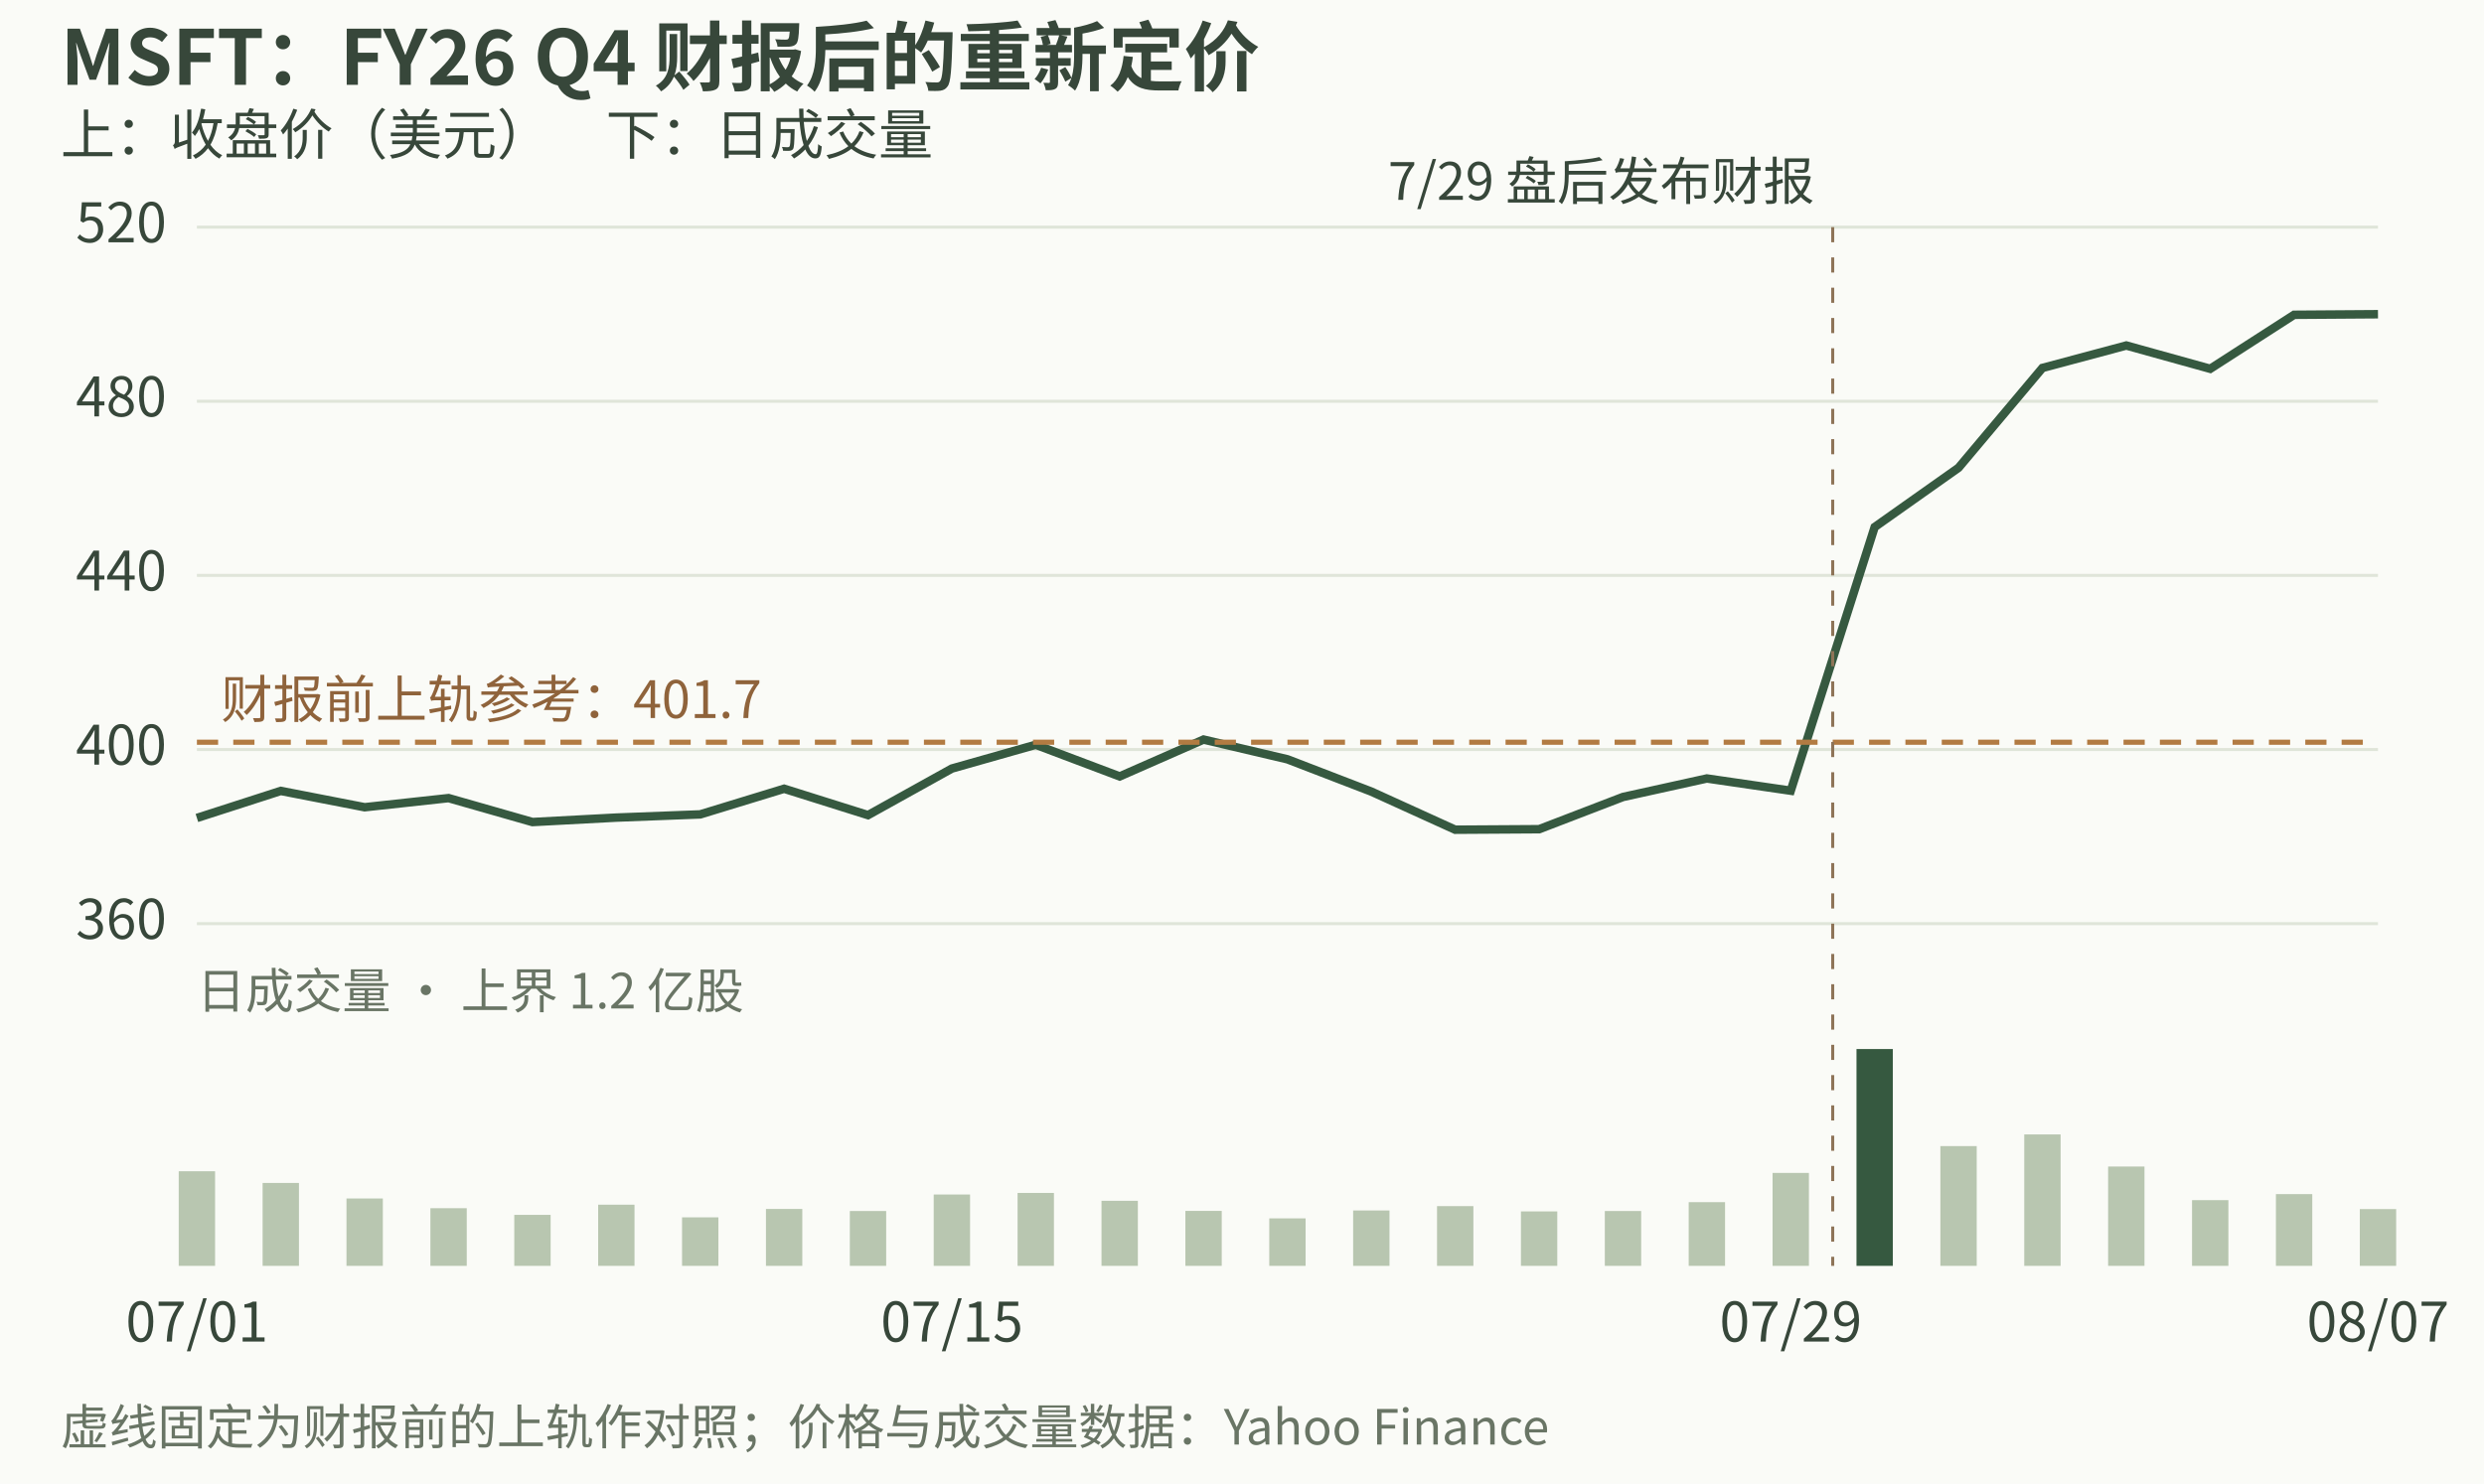
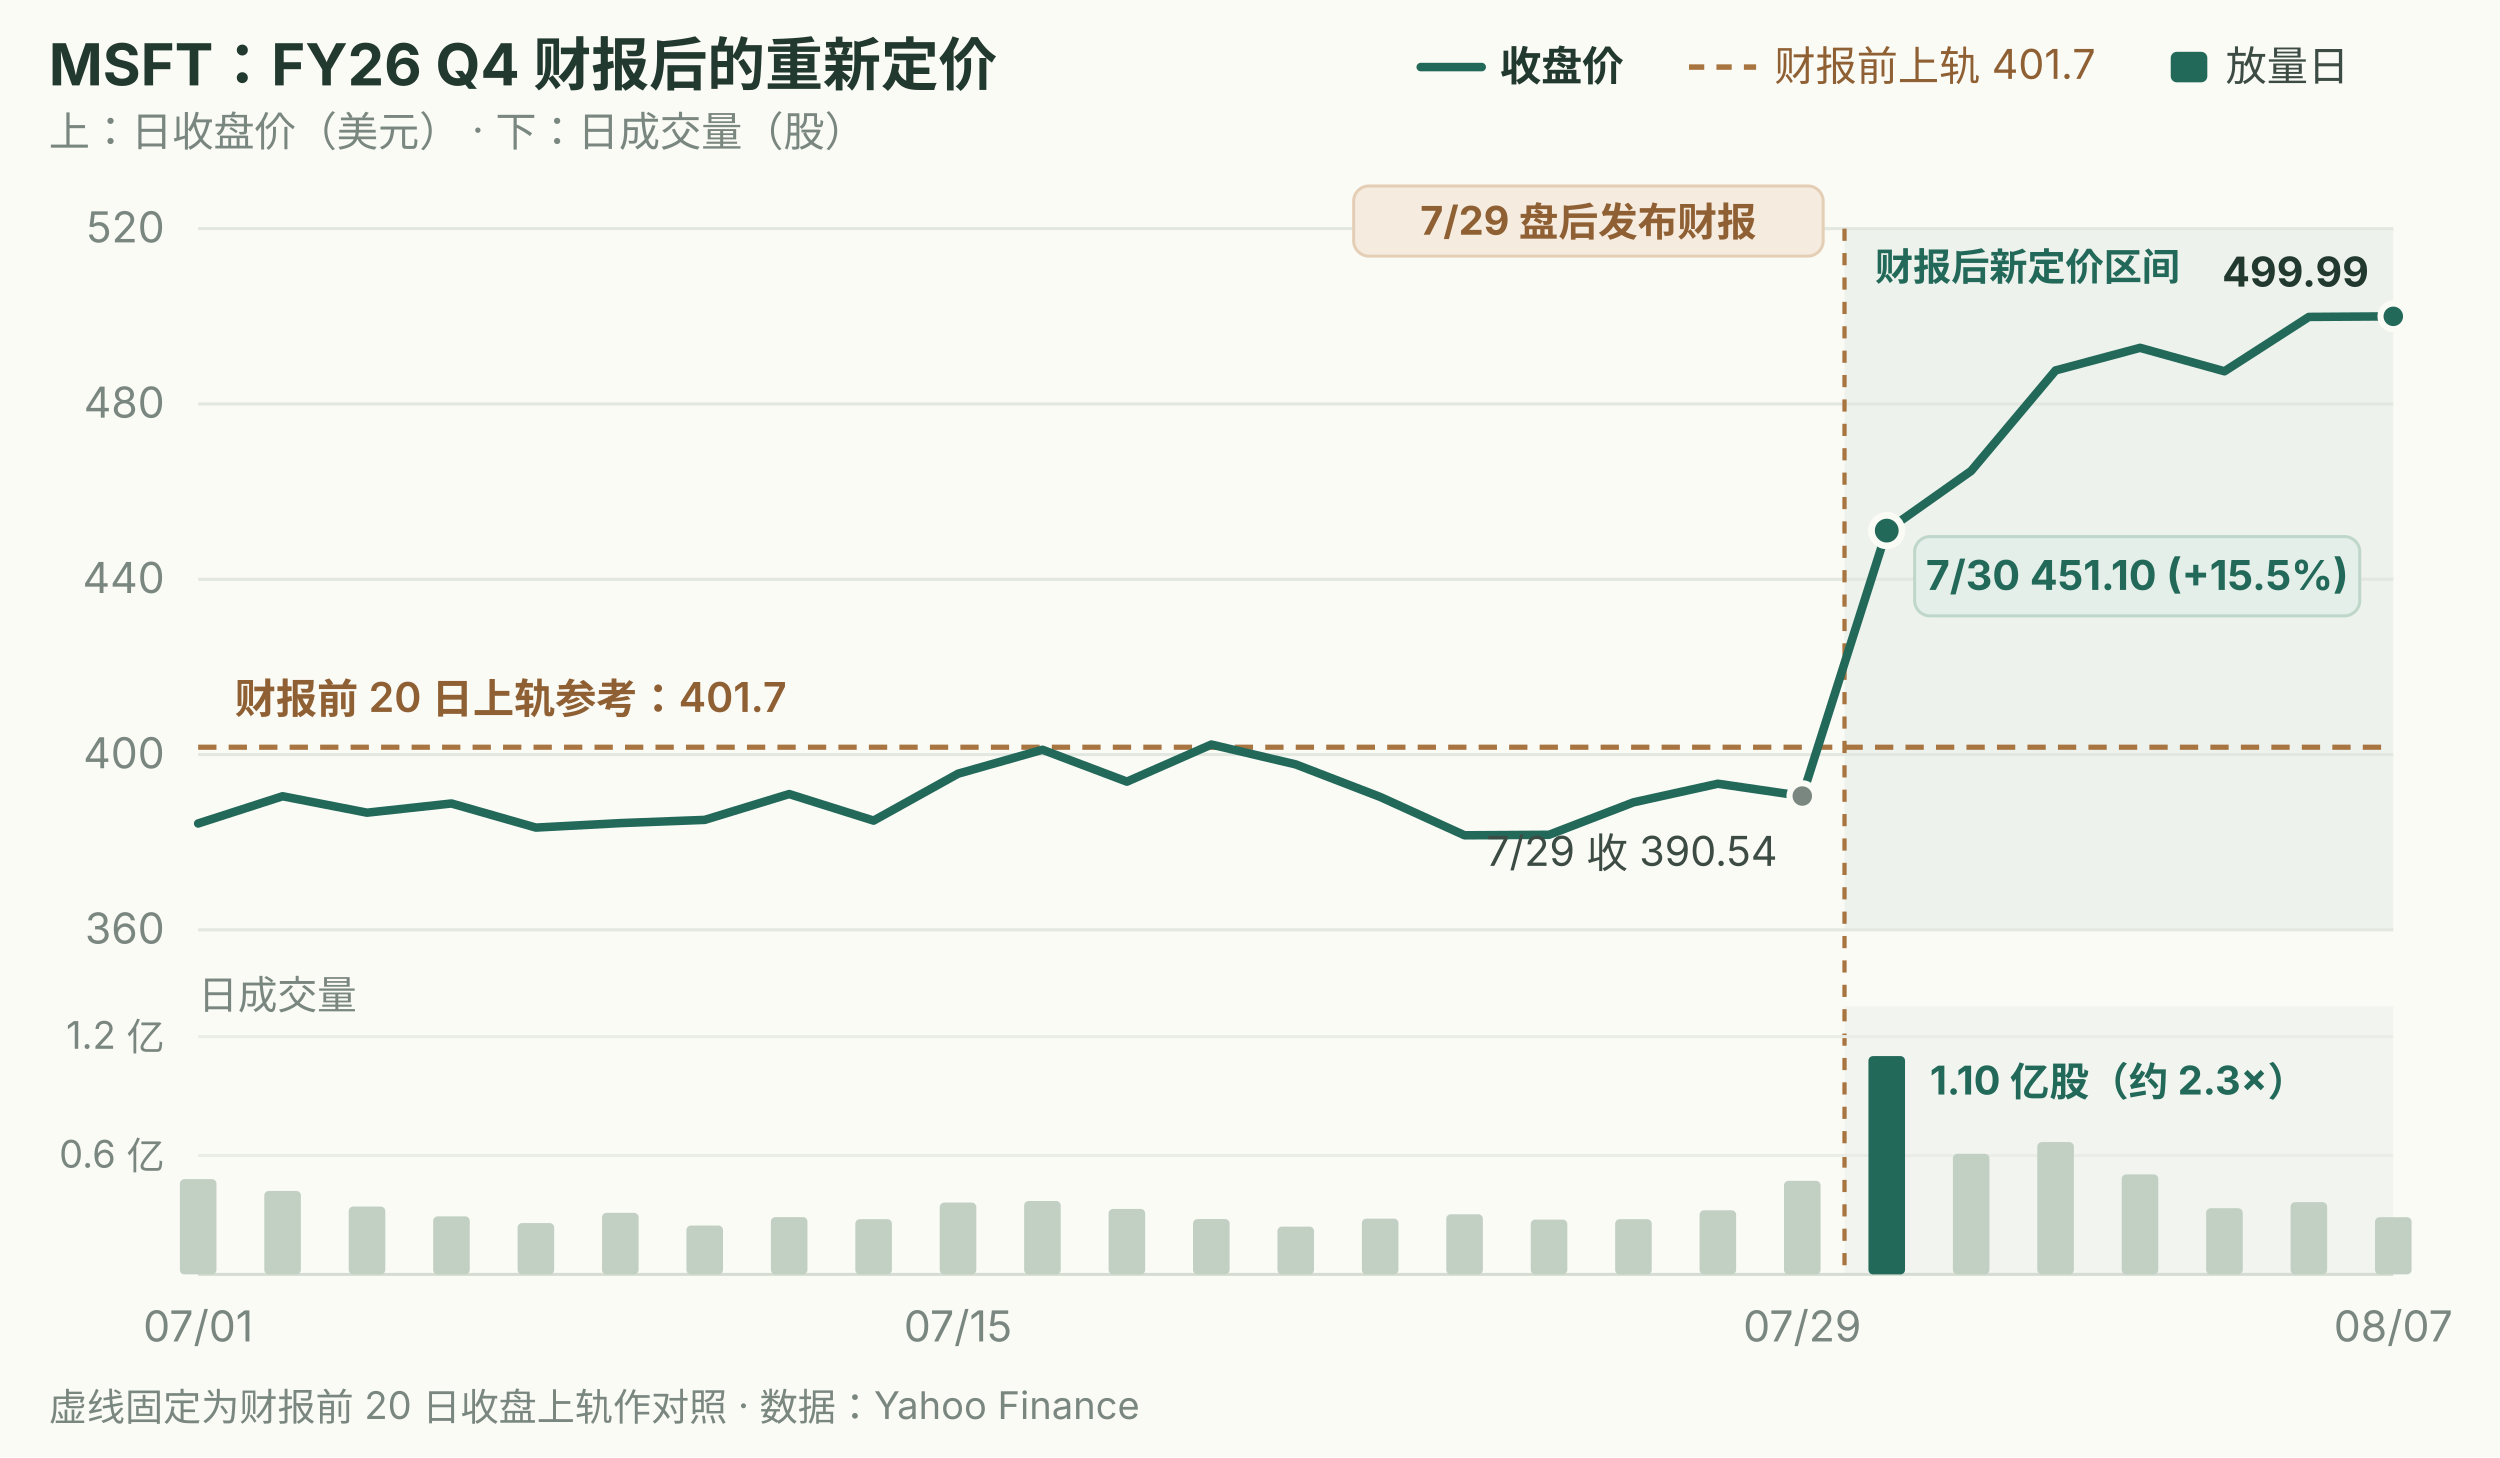
- <svg xmlns="http://www.w3.org/2000/svg" viewBox="0 0 820 490" role="img" aria-labelledby="title">
-   <rect width="820" height="490" fill="#fafbf7" />
-   <g font-family="Microsoft YaHei, Noto Sans CJK SC, sans-serif" fill="#37473a">
-     <text x="20" y="28" font-size="25" font-weight="600">MSFT：FY26 Q4 财报后的重新定价</text>
-     <text x="20" y="51" font-size="18">上：收盘价（美元）　下：日成交量</text>
-     <line x1="65" x2="785" y1="305.00" y2="305.00" stroke="#dfe5d9" />
-     <text x="55" y="310.00" text-anchor="end" font-size="18">360</text>
-     <line x1="65" x2="785" y1="247.50" y2="247.50" stroke="#dfe5d9" />
-     <text x="55" y="252.50" text-anchor="end" font-size="18">400</text>
-     <line x1="65" x2="785" y1="190.00" y2="190.00" stroke="#dfe5d9" />
-     <text x="55" y="195.00" text-anchor="end" font-size="18">440</text>
-     <line x1="65" x2="785" y1="132.50" y2="132.50" stroke="#dfe5d9" />
-     <text x="55" y="137.50" text-anchor="end" font-size="18">480</text>
-     <line x1="65" x2="785" y1="75.00" y2="75.00" stroke="#dfe5d9" />
-     <text x="55" y="80.00" text-anchor="end" font-size="18">520</text>
-     <polyline points="65.00,270.10 92.69,261.17 120.38,266.56 148.08,263.54 175.77,271.45 203.46,269.98 231.15,268.92 258.85,260.45 286.54,269.16 314.23,253.78 341.92,245.92 369.62,256.38 397.31,244.21 425.00,250.73 452.69,261.39 480.38,273.98 508.08,273.81 535.77,263.17 563.46,257.06 591.15,261.10 618.85,174.04 646.54,154.46 674.23,121.50 701.92,114.09 729.62,121.78 757.31,103.95 785.00,103.76" fill="none" stroke="#365940" stroke-width="2.8" />
-     <line x1="65" x2="785" y1="245.09" y2="245.09" stroke="#b27b42" stroke-width="1.7" stroke-dasharray="7 5" />
-     <text x="73" y="237.09" font-size="17" fill="#8f633b">财报前上轨参考：401.7</text>
-     <line x1="605.00" x2="605.00" y1="75" y2="418" stroke="#8e7458" stroke-dasharray="5 5" />
-     <text x="599.00" y="66" text-anchor="end" font-size="17">7/29 盘后发布财报</text>
-     <rect x="59.00" y="386.76" width="12" height="31.24" fill="#b8c6b0" />
-     <rect x="86.69" y="390.62" width="12" height="27.38" fill="#b8c6b0" />
-     <rect x="114.38" y="395.75" width="12" height="22.25" fill="#b8c6b0" />
-     <rect x="142.08" y="398.96" width="12" height="19.04" fill="#b8c6b0" />
-     <rect x="169.77" y="401.16" width="12" height="16.84" fill="#b8c6b0" />
-     <rect x="197.46" y="397.80" width="12" height="20.20" fill="#b8c6b0" />
-     <rect x="225.15" y="401.98" width="12" height="16.02" fill="#b8c6b0" />
-     <rect x="252.85" y="399.21" width="12" height="18.79" fill="#b8c6b0" />
-     <rect x="280.54" y="399.89" width="12" height="18.11" fill="#b8c6b0" />
-     <rect x="308.23" y="394.44" width="12" height="23.56" fill="#b8c6b0" />
-     <rect x="335.92" y="393.92" width="12" height="24.08" fill="#b8c6b0" />
-     <rect x="363.62" y="396.52" width="12" height="21.48" fill="#b8c6b0" />
-     <rect x="391.31" y="399.85" width="12" height="18.15" fill="#b8c6b0" />
-     <rect x="419.00" y="402.32" width="12" height="15.68" fill="#b8c6b0" />
-     <rect x="446.69" y="399.71" width="12" height="18.29" fill="#b8c6b0" />
-     <rect x="474.38" y="398.27" width="12" height="19.73" fill="#b8c6b0" />
-     <rect x="502.08" y="400.02" width="12" height="17.98" fill="#b8c6b0" />
-     <rect x="529.77" y="399.89" width="12" height="18.11" fill="#b8c6b0" />
-     <rect x="557.46" y="396.96" width="12" height="21.04" fill="#b8c6b0" />
-     <rect x="585.15" y="387.31" width="12" height="30.69" fill="#b8c6b0" />
-     <rect x="612.85" y="346.40" width="12" height="71.60" fill="#365940" />
-     <rect x="640.54" y="378.45" width="12" height="39.55" fill="#b8c6b0" />
-     <rect x="668.23" y="374.60" width="12" height="43.40" fill="#b8c6b0" />
-     <rect x="695.92" y="385.20" width="12" height="32.80" fill="#b8c6b0" />
-     <rect x="723.62" y="396.30" width="12" height="21.70" fill="#b8c6b0" />
-     <rect x="751.31" y="394.31" width="12" height="23.69" fill="#b8c6b0" />
-     <rect x="779.00" y="399.25" width="12" height="18.75" fill="#b8c6b0" />
-     <text x="65" y="333" font-size="16" fill="#697565">日成交量 · 上界 1.2 亿股</text>
-     <text x="65.00" y="443" text-anchor="middle" font-size="18">07/01</text>
-     <text x="314.23" y="443" text-anchor="middle" font-size="18">07/15</text>
-     <text x="591.15" y="443" text-anchor="middle" font-size="18">07/29</text>
-     <text x="785.00" y="443" text-anchor="middle" font-size="18">08/07</text>
-     <text x="20" y="477" font-size="16" fill="#697565">虚线固定为财报前的上轨作对照；价格与成交量数据：Yahoo Finance</text>
+ <svg xmlns="http://www.w3.org/2000/svg" width="820" height="478" viewBox="0 0 820 478" role="img" aria-labelledby="title desc">
+   <rect width="820" height="478" fill="#fbfbf6" />
+   <g font-family="Inter, -apple-system, BlinkMacSystemFont, 'Segoe UI', 'PingFang SC', 'Microsoft YaHei', 'Noto Sans SC', sans-serif" fill="#3c4c44">
+     <text x="16" y="28" font-size="19" font-weight="650" fill="#22392f">MSFT：FY26 Q4 财报后的重新定价</text>
+     <text x="16" y="48" font-size="13.5" fill="#7a8780">上：日收盘价（美元） · 下：日成交量（股）</text>
+     <g transform="translate(466, 22)">
+       <line x1="0" y1="0" x2="20" y2="0" stroke="#23695a" stroke-width="2.8" stroke-linecap="round" />
+       <text x="26" y="4.5" font-size="13.5" font-weight="600" fill="#22392f">收盘价</text>
+       <line x1="88" y1="0" x2="110" y2="0" stroke="#a8743f" stroke-width="1.8" stroke-dasharray="5 4" />
+       <text x="116" y="4.5" font-size="13.5" fill="#8f6033">财报前上轨 401.7</text>
+       <rect x="246" y="-5" width="12" height="10" rx="2" fill="#23695a" />
+       <text x="264" y="4.5" font-size="13.5" fill="#3c4c44">放量日</text>
+     </g>
+     <rect x="605" y="75" width="180" height="230" fill="#23695a" fill-opacity="0.055" />
+     <rect x="605" y="330" width="180" height="88" fill="#23695a" fill-opacity="0.04" />
+     <g stroke="#e2e7df" stroke-width="1">
+       <line x1="65" x2="785" y1="305.00" y2="305.00" />
+       <line x1="65" x2="785" y1="247.50" y2="247.50" />
+       <line x1="65" x2="785" y1="190.00" y2="190.00" />
+       <line x1="65" x2="785" y1="132.50" y2="132.50" />
+       <line x1="65" x2="785" y1="75.00" y2="75.00" />
+     </g>
+     <g font-size="14" fill="#7a8780" text-anchor="end">
+       <text x="54" y="309.50">360</text>
+       <text x="54" y="252.00">400</text>
+       <text x="54" y="194.50">440</text>
+       <text x="54" y="137.00">480</text>
+       <text x="54" y="79.50">520</text>
+     </g>
+     <line x1="65" x2="785" y1="245.09" y2="245.09" stroke="#a8743f" stroke-width="1.7" stroke-dasharray="6 4" />
+     <rect x="73" y="218" width="184" height="22" rx="4" fill="#fbfbf6" fill-opacity="0.92" />
+     <text x="77" y="234" font-size="13.5" font-weight="600" fill="#8f6033">财报前 20 日上轨参考：401.7</text>
+     <line x1="605.00" x2="605.00" y1="75" y2="418" stroke="#a8743f" stroke-width="1.4" stroke-dasharray="4 4" />
+     <rect x="444" y="61" width="154" height="23" rx="5" fill="#f5ebdf" stroke="#e4cfb6" stroke-width="1" />
+     <text x="521" y="77" text-anchor="middle" font-size="13" font-weight="650" fill="#8f6033">7/29 盘后发布财报</text>
+     <text x="615" y="92" font-size="12.5" font-weight="600" fill="#23695a">财报后新定价区间</text>
+     <polyline points="65.00,270.10 92.69,261.17 120.38,266.56 148.08,263.54 175.77,271.45 203.46,269.98 231.15,268.92 258.85,260.45 286.54,269.16 314.23,253.78 341.92,245.92 369.62,256.38 397.31,244.21 425.00,250.73 452.69,261.39 480.38,273.98 508.08,273.81 535.77,263.17 563.46,257.06 591.15,261.10 618.85,174.04 646.54,154.46 674.23,121.50 701.92,114.09 729.62,121.78 757.31,103.95 785.00,103.76" fill="none" stroke="#23695a" stroke-width="2.8" stroke-linejoin="round" stroke-linecap="round" />
+     <circle cx="591.15" cy="261.10" r="4.2" fill="#7a8780" stroke="#fbfbf6" stroke-width="2" />
+     <text x="583" y="284" text-anchor="end" font-size="13.5" fill="#3c4c44">7/29 收 390.54</text>
+     <circle cx="618.85" cy="174.04" r="5" fill="#23695a" stroke="#fbfbf6" stroke-width="2.2" />
+     <rect x="628" y="176" width="146" height="26" rx="5" fill="#e5efe9" stroke="#bfd7ca" stroke-width="1" />
+     <text x="701" y="193.5" text-anchor="middle" font-size="13.5" font-weight="700" fill="#23695a">7/30 451.10 (+15.5%)</text>
+     <circle cx="785.00" cy="103.76" r="4.2" fill="#23695a" stroke="#fbfbf6" stroke-width="2" />
+     <text x="777" y="94" text-anchor="end" font-size="13.5" font-weight="650" fill="#22392f">499.99</text>
+     <line x1="65" x2="785" y1="340.00" y2="340.00" stroke="#e9ede6" stroke-width="1" />
+     <line x1="65" x2="785" y1="379.00" y2="379.00" stroke="#e9ede6" stroke-width="1" />
+     <line x1="65" x2="785" y1="418.00" y2="418.00" stroke="#d5ddd2" stroke-width="1" />
+     <text x="54" y="344" text-anchor="end" font-size="12.5" fill="#7a8780">1.2 亿</text>
+     <text x="54" y="383" text-anchor="end" font-size="12.5" fill="#7a8780">0.6 亿</text>
+     <text x="65" y="331" font-size="13" fill="#7a8780">日成交量</text>
+     <g fill="#c2cfc3">
+       <rect x="59.00" y="386.76" width="12" height="31.24" rx="1.5" />
+       <rect x="86.69" y="390.62" width="12" height="27.38" rx="1.5" />
+       <rect x="114.38" y="395.75" width="12" height="22.25" rx="1.5" />
+       <rect x="142.08" y="398.96" width="12" height="19.04" rx="1.5" />
+       <rect x="169.77" y="401.16" width="12" height="16.84" rx="1.5" />
+       <rect x="197.46" y="397.80" width="12" height="20.20" rx="1.5" />
+       <rect x="225.15" y="401.98" width="12" height="16.02" rx="1.5" />
+       <rect x="252.85" y="399.21" width="12" height="18.79" rx="1.5" />
+       <rect x="280.54" y="399.89" width="12" height="18.11" rx="1.5" />
+       <rect x="308.23" y="394.44" width="12" height="23.56" rx="1.5" />
+       <rect x="335.92" y="393.92" width="12" height="24.08" rx="1.5" />
+       <rect x="363.62" y="396.52" width="12" height="21.48" rx="1.5" />
+       <rect x="391.31" y="399.85" width="12" height="18.15" rx="1.5" />
+       <rect x="419.00" y="402.32" width="12" height="15.68" rx="1.5" />
+       <rect x="446.69" y="399.71" width="12" height="18.29" rx="1.5" />
+       <rect x="474.38" y="398.27" width="12" height="19.73" rx="1.5" />
+       <rect x="502.08" y="400.02" width="12" height="17.98" rx="1.5" />
+       <rect x="529.77" y="399.89" width="12" height="18.11" rx="1.5" />
+       <rect x="557.46" y="396.96" width="12" height="21.04" rx="1.5" />
+       <rect x="585.15" y="387.31" width="12" height="30.69" rx="1.5" />
+       <rect x="640.54" y="378.45" width="12" height="39.55" rx="1.5" />
+       <rect x="668.23" y="374.60" width="12" height="43.40" rx="1.5" />
+       <rect x="695.92" y="385.20" width="12" height="32.80" rx="1.5" />
+       <rect x="723.62" y="396.30" width="12" height="21.70" rx="1.5" />
+       <rect x="751.31" y="394.31" width="12" height="23.69" rx="1.5" />
+       <rect x="779.00" y="399.25" width="12" height="18.75" rx="1.5" />
+     </g>
+     <rect x="612.85" y="346.40" width="12" height="71.60" rx="1.5" fill="#23695a" />
+     <text x="633" y="359" font-size="13" font-weight="650" fill="#23695a">1.10 亿股（约 2.3×）</text>
+     <g font-size="14" fill="#7a8780" text-anchor="middle">
+       <text x="65.00" y="440">07/01</text>
+       <text x="314.23" y="440">07/15</text>
+       <text x="591.15" y="440">07/29</text>
+       <text x="785.00" y="440">08/07</text>
+     </g>
+     <text x="16" y="466" font-size="12.5" fill="#7a8780">虚线固定为财报前 20 日收盘上轨作对照 · 数据：Yahoo Finance</text>
  </g>
</svg>
